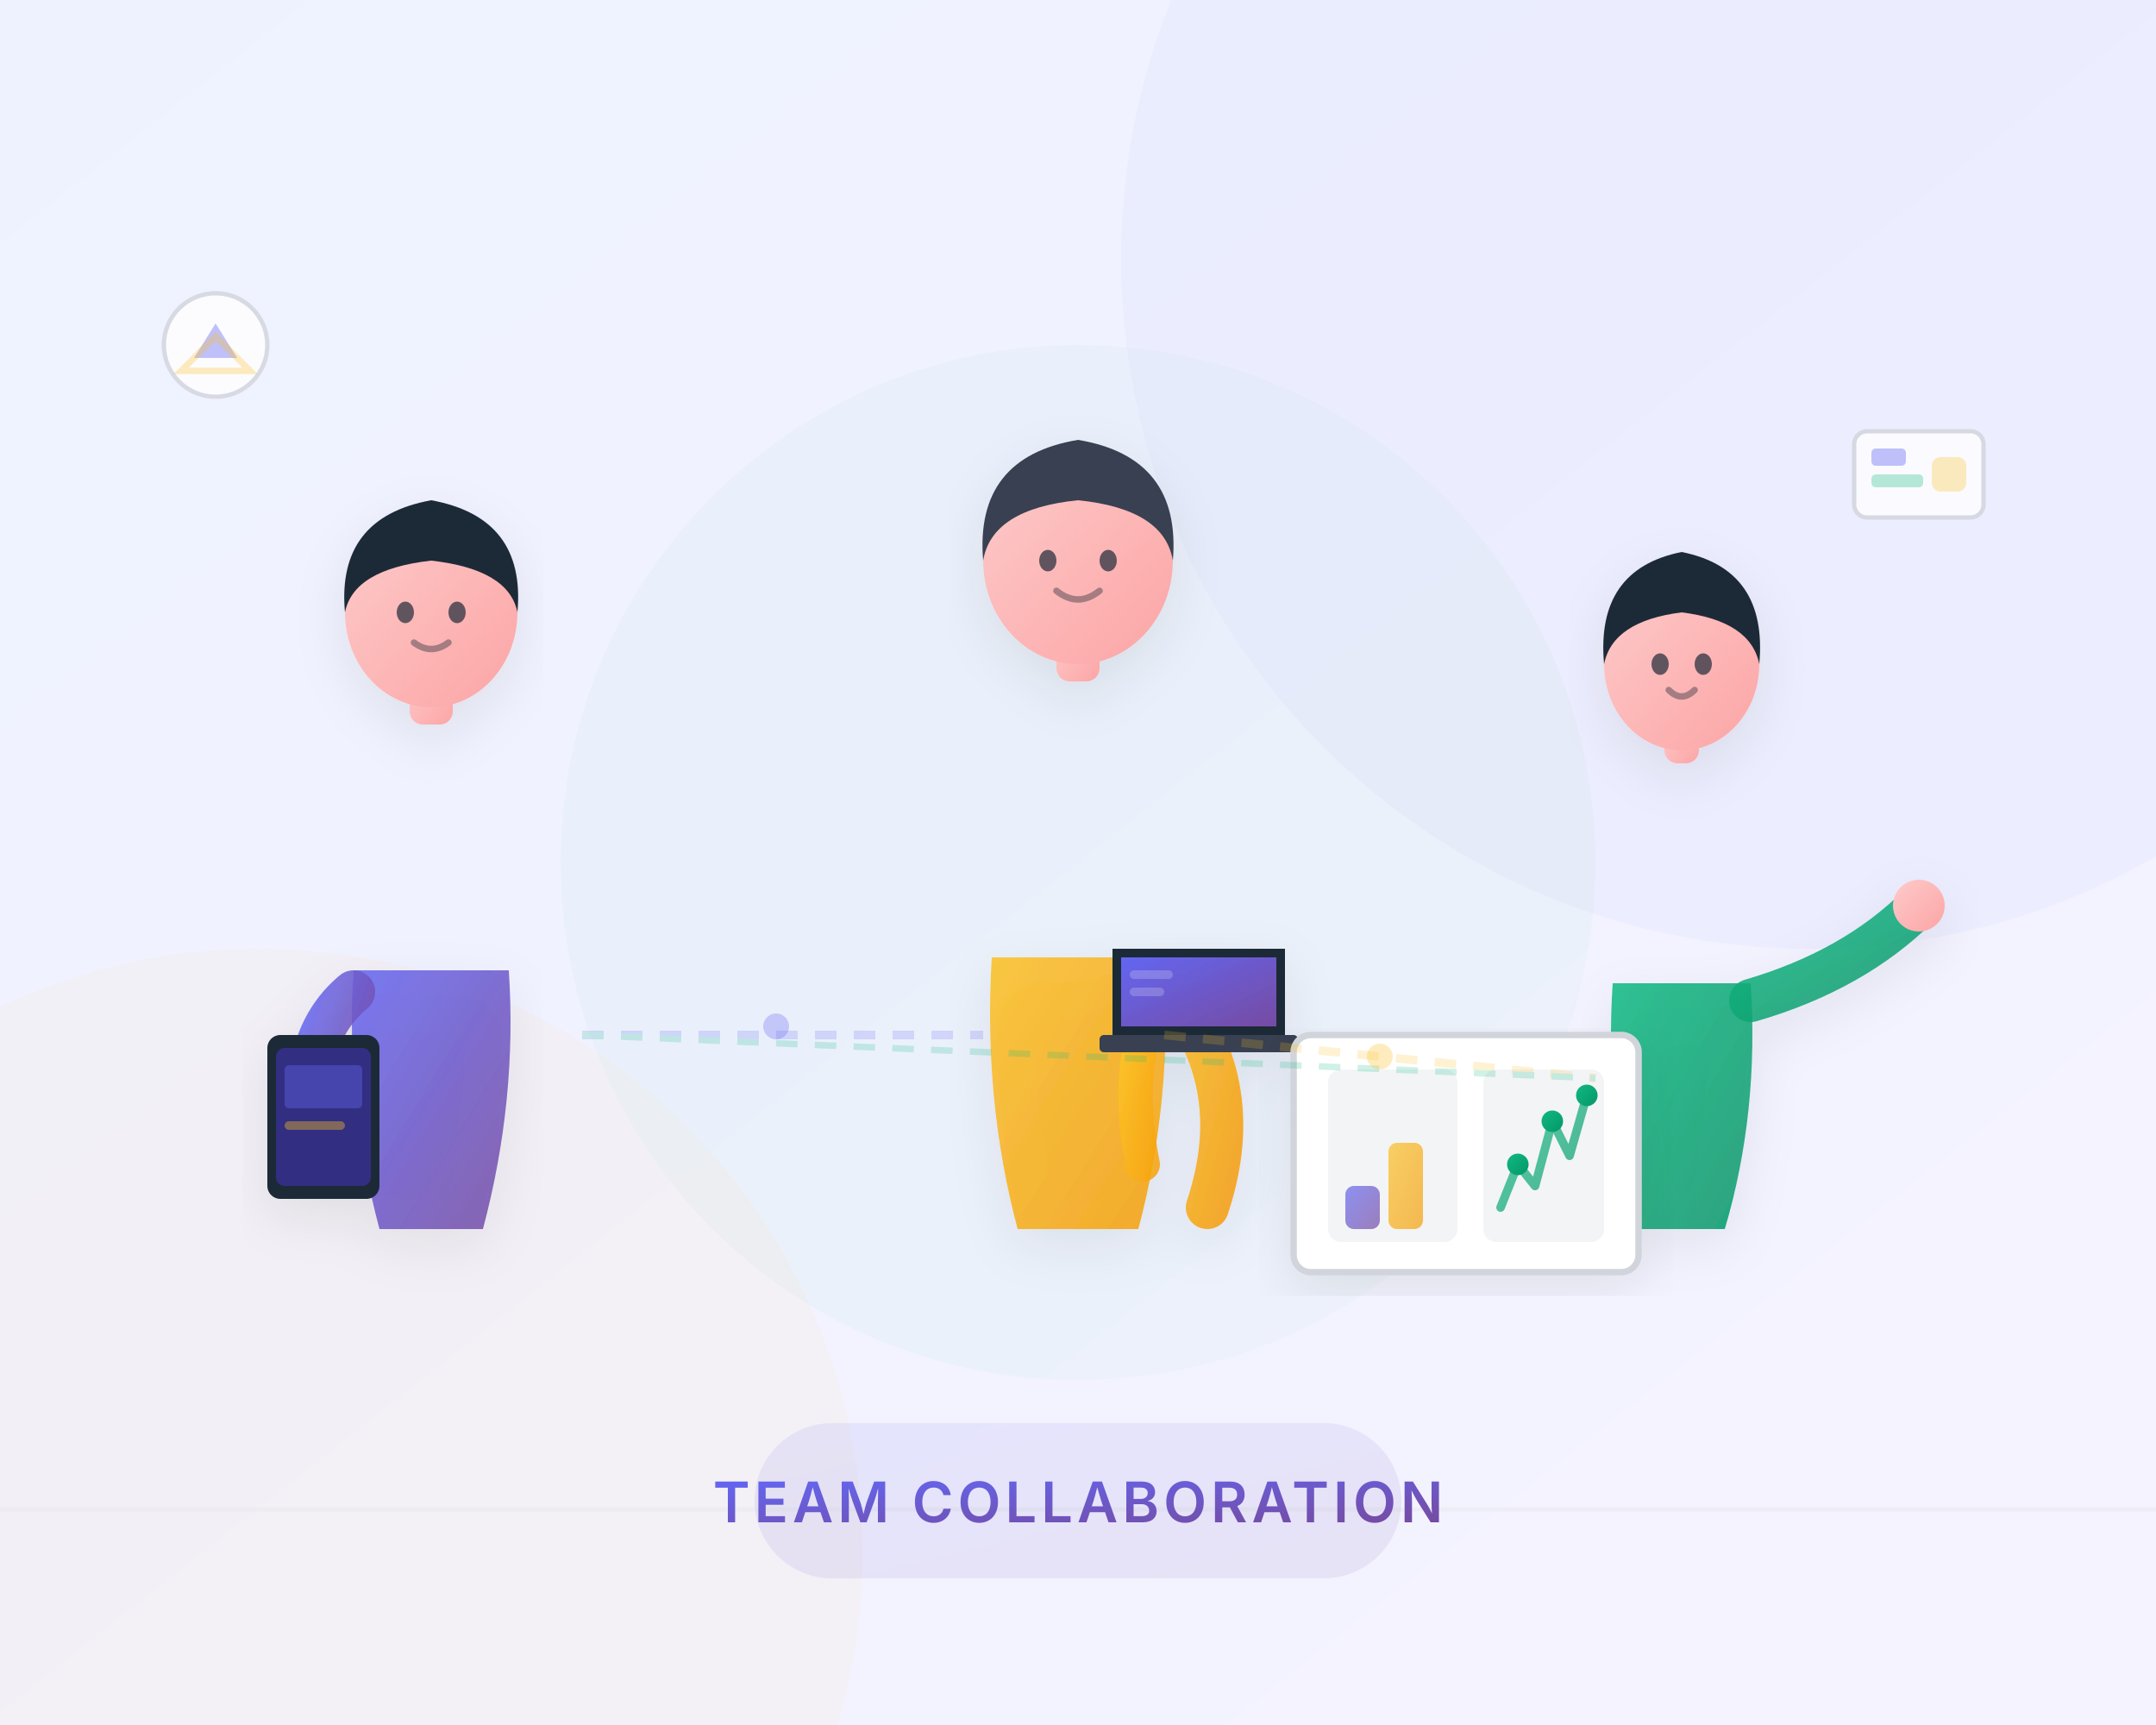
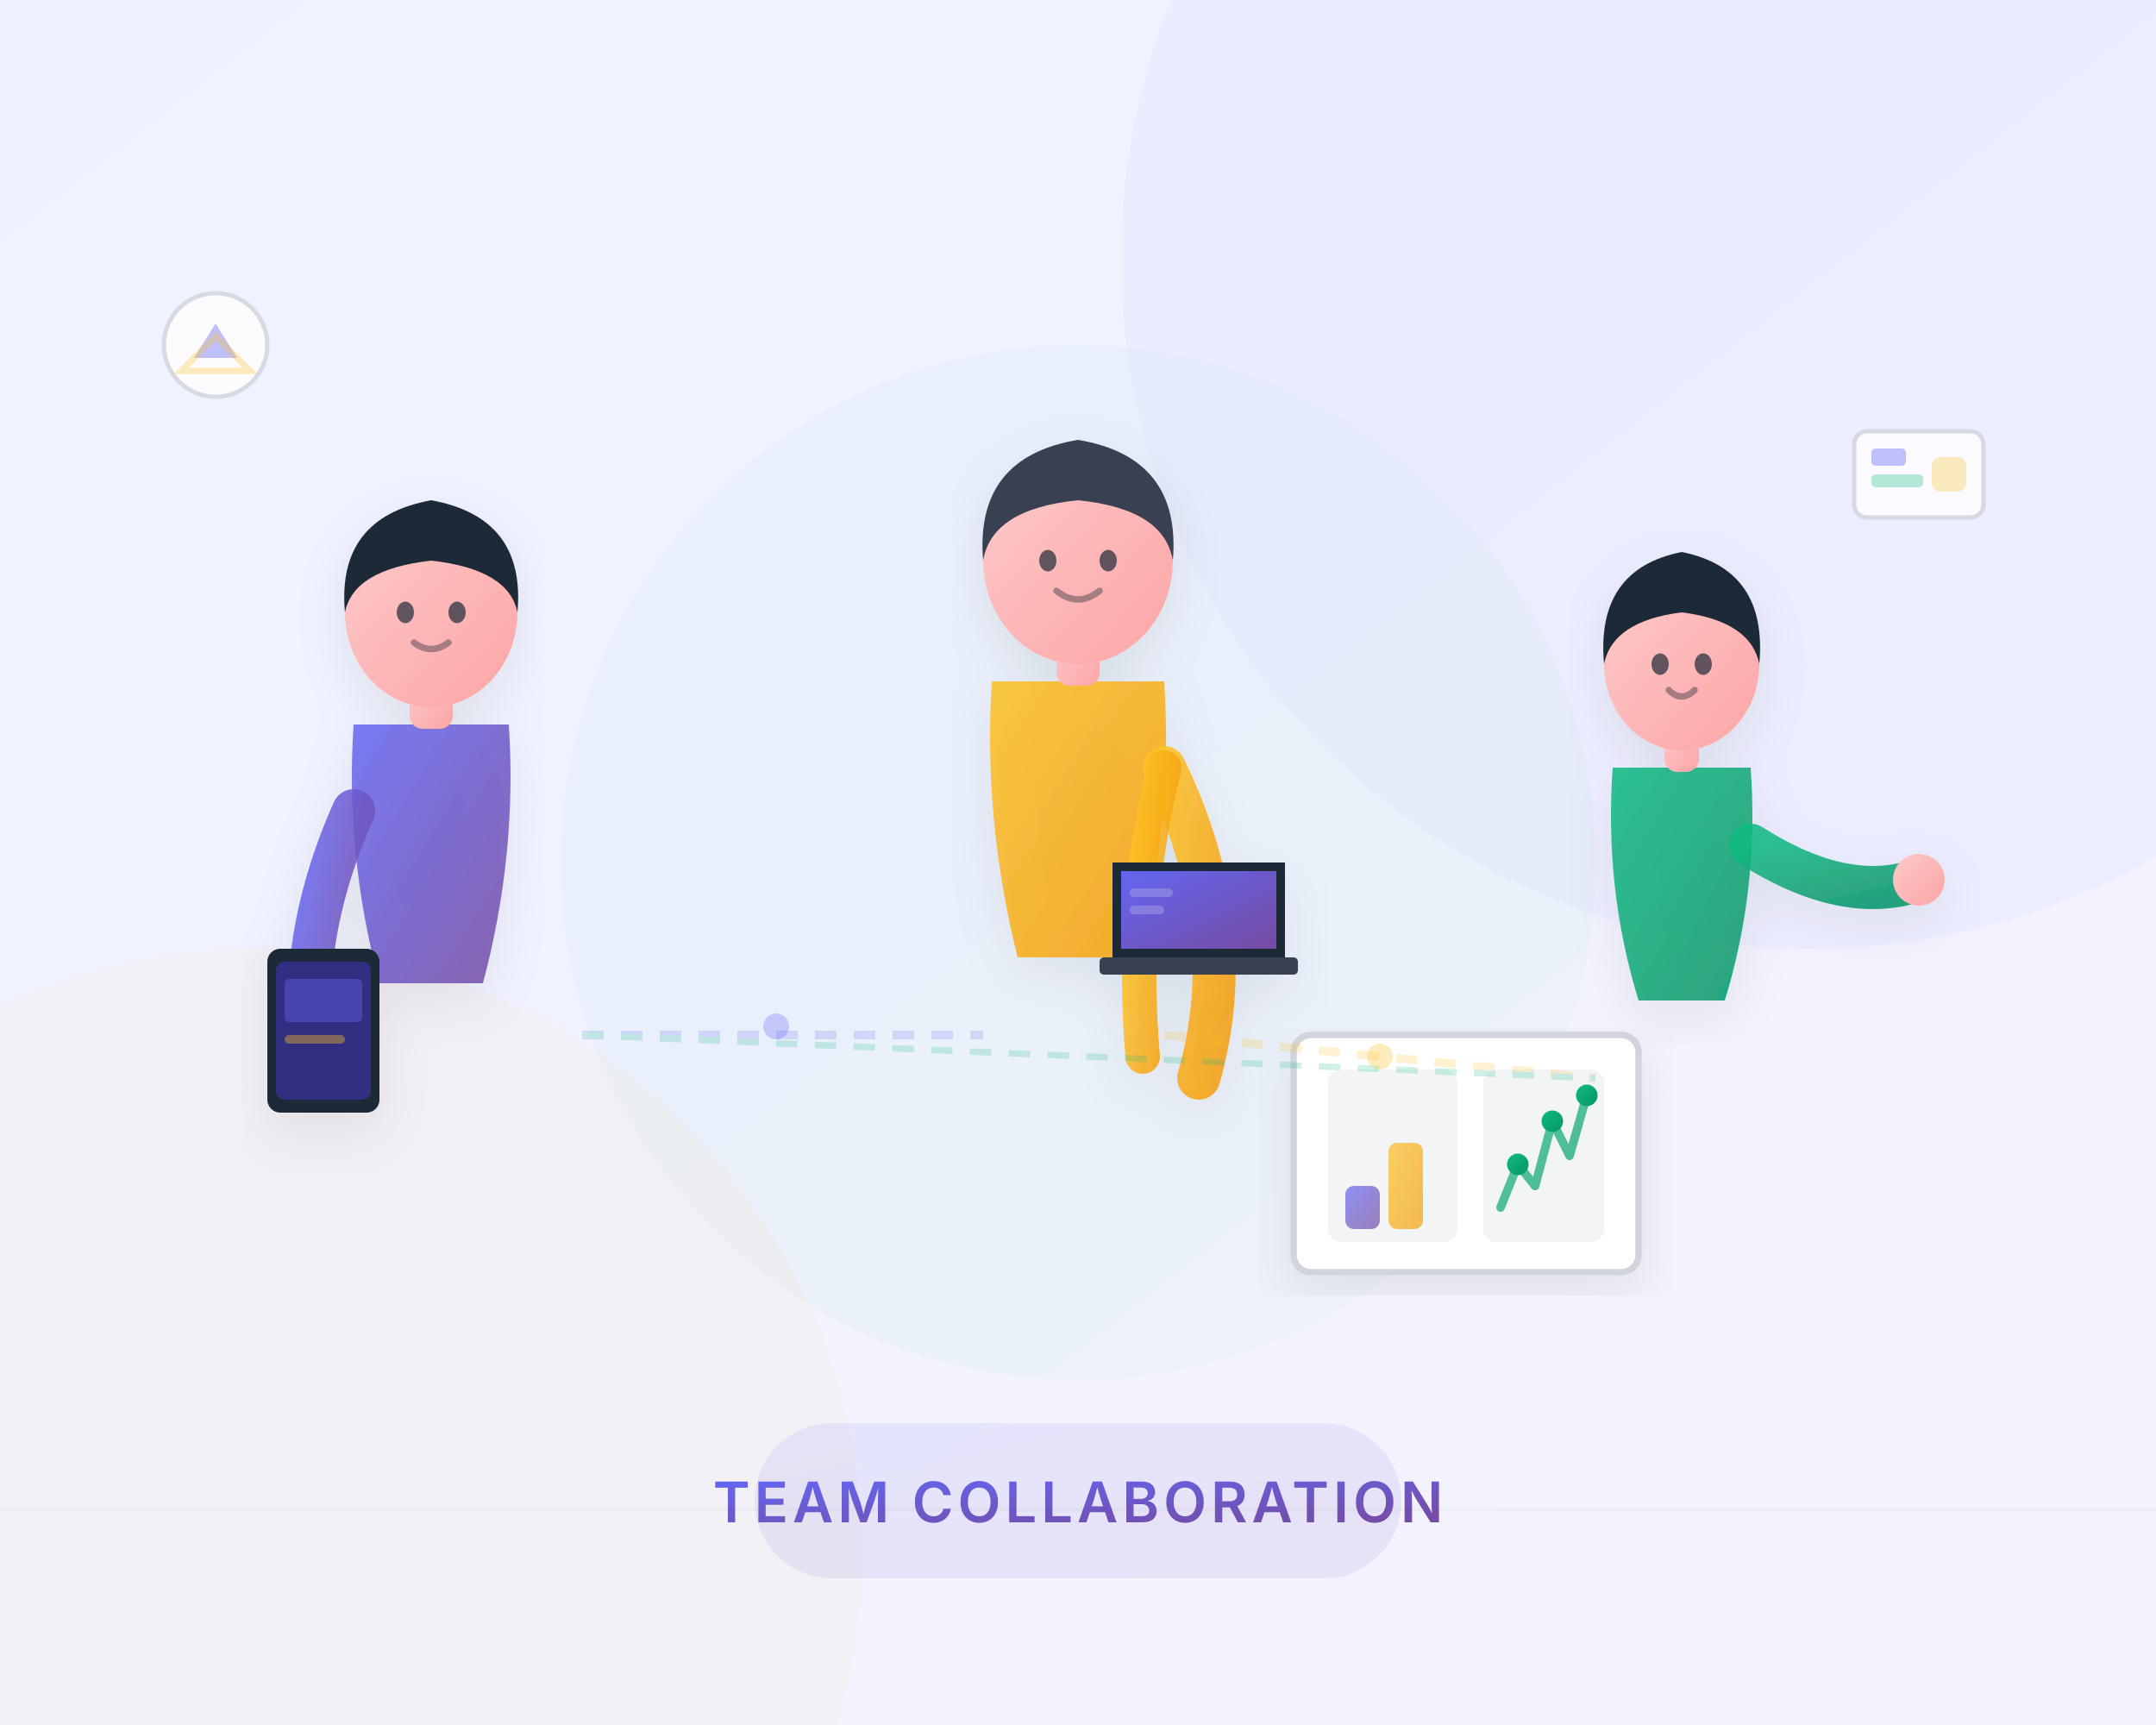
<svg xmlns="http://www.w3.org/2000/svg" viewBox="0 0 500 400" width="500" height="400">
  <defs>
    <linearGradient id="bg2" x1="0%" y1="0%" x2="100%" y2="100%">
      <stop offset="0%" stop-color="#eef2ff" />
      <stop offset="100%" stop-color="#f5f3ff" />
    </linearGradient>
    <linearGradient id="b1" x1="0%" y1="0%" x2="100%" y2="100%">
      <stop offset="0%" stop-color="#6366f1" />
      <stop offset="100%" stop-color="#764ba2" />
    </linearGradient>
    <linearGradient id="b2" x1="0%" y1="0%" x2="100%" y2="100%">
      <stop offset="0%" stop-color="#fbbf24" />
      <stop offset="100%" stop-color="#f59e0b" />
    </linearGradient>
    <linearGradient id="b3" x1="0%" y1="0%" x2="100%" y2="100%">
      <stop offset="0%" stop-color="#10b981" />
      <stop offset="100%" stop-color="#059669" />
    </linearGradient>
    <linearGradient id="skin2" x1="0%" y1="0%" x2="100%" y2="100%">
      <stop offset="0%" stop-color="#fecaca" />
      <stop offset="100%" stop-color="#fca5a5" />
    </linearGradient>
    <filter id="s2">
      <feDropShadow dx="0" dy="4" stdDeviation="6" flood-opacity="0.08" />
    </filter>
  </defs>
  <rect width="500" height="400" fill="url(#bg2)" />
  <circle cx="420" cy="60" r="160" fill="rgba(99,102,241,0.04)" />
  <circle cx="60" cy="360" r="140" fill="rgba(251,191,36,0.04)" />
  <circle cx="250" cy="200" r="120" fill="rgba(16,185,129,0.03)" />
  <line x1="0" y1="350" x2="500" y2="350" stroke="#e5e7eb" stroke-width="1" opacity="0.5" />
  <g transform="translate(100, 160)" filter="url(#s2)">
-     <path d="M-18 65 Q-20 95 -12 125 L12 125 Q20 95 18 65 Z" fill="url(#b1)" opacity="0.85" />
-     <rect x="-5" y="-4" width="10" height="12" rx="3" fill="url(#skin2)" />
+     <path d="M-18 8 Q-20 38 -12 68 L12 68 Q20 38 18 8 Z" fill="url(#b1)" opacity="0.85" />
+     <rect x="-5" y="-3" width="10" height="12" rx="3" fill="url(#skin2)" />
    <ellipse cx="0" cy="-18" rx="20" ry="22" fill="url(#skin2)" />
    <path d="M-20 -18 Q-22 -40 0 -44 Q22 -40 20 -18 Q18 -28 0 -30 Q-18 -28 -20 -18Z" fill="#1f2937" />
    <ellipse cx="-6" cy="-18" rx="2" ry="2.5" fill="#1f2937" opacity="0.7" />
    <ellipse cx="6" cy="-18" rx="2" ry="2.5" fill="#1f2937" opacity="0.7" />
    <path d="M-4 -11 Q0 -8 4 -11" fill="none" stroke="#1f2937" stroke-width="1.5" stroke-linecap="round" opacity="0.4" />
-     <path d="M-18 70 Q-30 80 -28 100" fill="none" stroke="url(#b1)" stroke-width="10" stroke-linecap="round" opacity="0.85" />
-     <rect x="-38" y="80" width="26" height="38" rx="3" fill="#1f2937" />
-     <rect x="-36" y="83" width="22" height="32" rx="2" fill="#312e81" />
-     <rect x="-34" y="87" width="18" height="10" rx="1" fill="rgba(99,102,241,0.4)" />
-     <rect x="-34" y="100" width="14" height="2" rx="1" fill="rgba(251,191,36,0.4)" />
+     <path d="M-18 28 Q-30 55 -28 80" fill="none" stroke="url(#b1)" stroke-width="10" stroke-linecap="round" opacity="0.85" />
+     <rect x="-38" y="60" width="26" height="38" rx="3" fill="#1f2937" />
+     <rect x="-36" y="63" width="22" height="32" rx="2" fill="#312e81" />
+     <rect x="-34" y="67" width="18" height="10" rx="1" fill="rgba(99,102,241,0.4)" />
+     <rect x="-34" y="80" width="14" height="2" rx="1" fill="rgba(251,191,36,0.4)" />
  </g>
  <g transform="translate(250, 150)" filter="url(#s2)">
-     <path d="M-20 72 Q-22 105 -14 135 L14 135 Q22 105 20 72 Z" fill="url(#b2)" opacity="0.85" />
-     <rect x="-5" y="-4" width="10" height="12" rx="3" fill="url(#skin2)" />
+     <path d="M-20 8 Q-22 40 -14 72 L14 72 Q22 40 20 8 Z" fill="url(#b2)" opacity="0.85" />
+     <rect x="-5" y="-3" width="10" height="12" rx="3" fill="url(#skin2)" />
    <ellipse cx="0" cy="-20" rx="22" ry="24" fill="url(#skin2)" />
    <path d="M-22 -20 Q-24 -44 0 -48 Q24 -44 22 -20 Q20 -32 0 -34 Q-20 -32 -22 -20Z" fill="#374151" />
    <ellipse cx="-7" cy="-20" rx="2" ry="2.5" fill="#1f2937" opacity="0.7" />
    <ellipse cx="7" cy="-20" rx="2" ry="2.5" fill="#1f2937" opacity="0.7" />
    <path d="M-5 -13 Q0 -9 5 -13" fill="none" stroke="#1f2937" stroke-width="1.5" stroke-linecap="round" opacity="0.4" />
-     <path d="M20 78 Q40 100 30 130" fill="none" stroke="url(#b2)" stroke-width="10" stroke-linecap="round" opacity="0.85" />
-     <path d="M20 78 Q10 95 15 120" fill="none" stroke="url(#b2)" stroke-width="8" stroke-linecap="round" opacity="0.85" />
-     <path d="M8 70 L48 70 L48 90 L8 90Z" fill="#1f2937" />
-     <path d="M10 72 L46 72 L46 88 L10 88Z" fill="url(#b1)" />
-     <rect x="12" y="75" width="10" height="2" rx="1" fill="rgba(255,255,255,0.2)" />
-     <rect x="12" y="79" width="8" height="2" rx="1" fill="rgba(255,255,255,0.2)" />
-     <rect x="5" y="90" width="46" height="4" rx="1" fill="#374151" />
+     <path d="M20 28 Q38 65 28 100" fill="none" stroke="url(#b2)" stroke-width="10" stroke-linecap="round" opacity="0.85" />
+     <path d="M20 28 Q12 60 15 95" fill="none" stroke="url(#b2)" stroke-width="8" stroke-linecap="round" opacity="0.85" />
+     <path d="M8 50 L48 50 L48 72 L8 72Z" fill="#1f2937" />
+     <path d="M10 52 L46 52 L46 70 L10 70Z" fill="url(#b1)" />
+     <rect x="12" y="56" width="10" height="2" rx="1" fill="rgba(255,255,255,0.2)" />
+     <rect x="12" y="60" width="8" height="2" rx="1" fill="rgba(255,255,255,0.2)" />
+     <rect x="5" y="72" width="46" height="4" rx="1" fill="#374151" />
  </g>
  <g transform="translate(390, 170)" filter="url(#s2)">
-     <path d="M-16 58 Q-18 88 -10 115 L10 115 Q18 88 16 58 Z" fill="url(#b3)" opacity="0.85" />
-     <rect x="-4" y="-3" width="8" height="10" rx="3" fill="url(#skin2)" />
+     <path d="M-16 8 Q-18 36 -10 62 L10 62 Q18 36 16 8 Z" fill="url(#b3)" opacity="0.85" />
+     <rect x="-4" y="-2" width="8" height="11" rx="3" fill="url(#skin2)" />
    <ellipse cx="0" cy="-16" rx="18" ry="20" fill="url(#skin2)" />
    <path d="M-18 -16 Q-20 -38 0 -42 Q20 -38 18 -16 Q16 -26 0 -28 Q-16 -26 -18 -16Z" fill="#1f2937" />
    <ellipse cx="-5" cy="-16" rx="2" ry="2.5" fill="#1f2937" opacity="0.7" />
    <ellipse cx="5" cy="-16" rx="2" ry="2.5" fill="#1f2937" opacity="0.7" />
    <path d="M-3 -10 Q0 -7 3 -10" fill="none" stroke="#1f2937" stroke-width="1.5" stroke-linecap="round" opacity="0.4" />
-     <path d="M16 62 Q40 55 55 40" fill="none" stroke="url(#b3)" stroke-width="10" stroke-linecap="round" opacity="0.85" />
-     <circle cx="55" cy="40" r="6" fill="url(#skin2)" />
+     <path d="M16 26 Q38 40 55 34" fill="none" stroke="url(#b3)" stroke-width="10" stroke-linecap="round" opacity="0.85" />
+     <circle cx="55" cy="34" r="6" fill="url(#skin2)" />
  </g>
  <g transform="translate(300, 240)">
    <rect x="0" y="0" width="80" height="55" rx="4" fill="white" stroke="#d1d5db" stroke-width="1.5" filter="url(#s2)" />
    <rect x="8" y="8" width="30" height="40" rx="3" fill="#f3f4f6" />
    <rect x="12" y="35" width="8" height="10" rx="2" fill="url(#b1)" opacity="0.7" />
    <rect x="22" y="25" width="8" height="20" rx="2" fill="url(#b2)" opacity="0.7" />
    <rect x="44" y="8" width="28" height="40" rx="3" fill="#f3f4f6" />
    <path d="M48 40 L52 30 L56 35 L60 20 L64 28 L68 14" fill="none" stroke="url(#b3)" stroke-width="2" stroke-linecap="round" stroke-linejoin="round" opacity="0.7" />
    <circle cx="52" cy="30" r="2.5" fill="url(#b3)" />
    <circle cx="60" cy="20" r="2.5" fill="url(#b3)" />
    <circle cx="68" cy="14" r="2.5" fill="url(#b3)" />
  </g>
  <g opacity="0.2">
    <line x1="135" y1="240" x2="228" y2="240" stroke="#6366f1" stroke-width="2" stroke-dasharray="5,4" />
    <line x1="270" y1="240" x2="370" y2="250" stroke="#fbbf24" stroke-width="2" stroke-dasharray="5,4" />
    <line x1="135" y1="240" x2="370" y2="250" stroke="#10b981" stroke-width="1.5" stroke-dasharray="5,4" />
  </g>
  <g opacity="0.3">
    <circle cx="180" cy="238" r="3" fill="#6366f1" />
    <circle cx="320" cy="245" r="3" fill="#fbbf24" />
  </g>
  <g transform="translate(430, 100)">
    <rect x="0" y="0" width="30" height="20" rx="3" fill="white" stroke="#d1d5db" stroke-width="1" opacity="0.8" />
    <rect x="4" y="4" width="8" height="4" rx="1" fill="#6366f1" opacity="0.4" />
    <rect x="4" y="10" width="12" height="3" rx="1" fill="#10b981" opacity="0.3" />
    <rect x="18" y="6" width="8" height="8" rx="2" fill="#fbbf24" opacity="0.3" />
  </g>
  <g transform="translate(50, 80)">
    <circle cx="0" cy="0" r="12" fill="white" stroke="#d1d5db" stroke-width="1" opacity="0.8" />
    <path d="M-5 3 L0 -5 L5 3Z" fill="#6366f1" opacity="0.4" />
    <path d="M-8 6 L0 -2 L8 6Z" fill="none" stroke="#fbbf24" stroke-width="1.5" opacity="0.3" />
  </g>
  <rect x="175" y="330" width="150" height="36" rx="18" fill="url(#b1)" opacity="0.1" />
  <text x="250" y="353" font-family="Inter, Arial, sans-serif" font-size="13" font-weight="600" fill="url(#b1)" text-anchor="middle" letter-spacing="1">TEAM COLLABORATION</text>
</svg>
